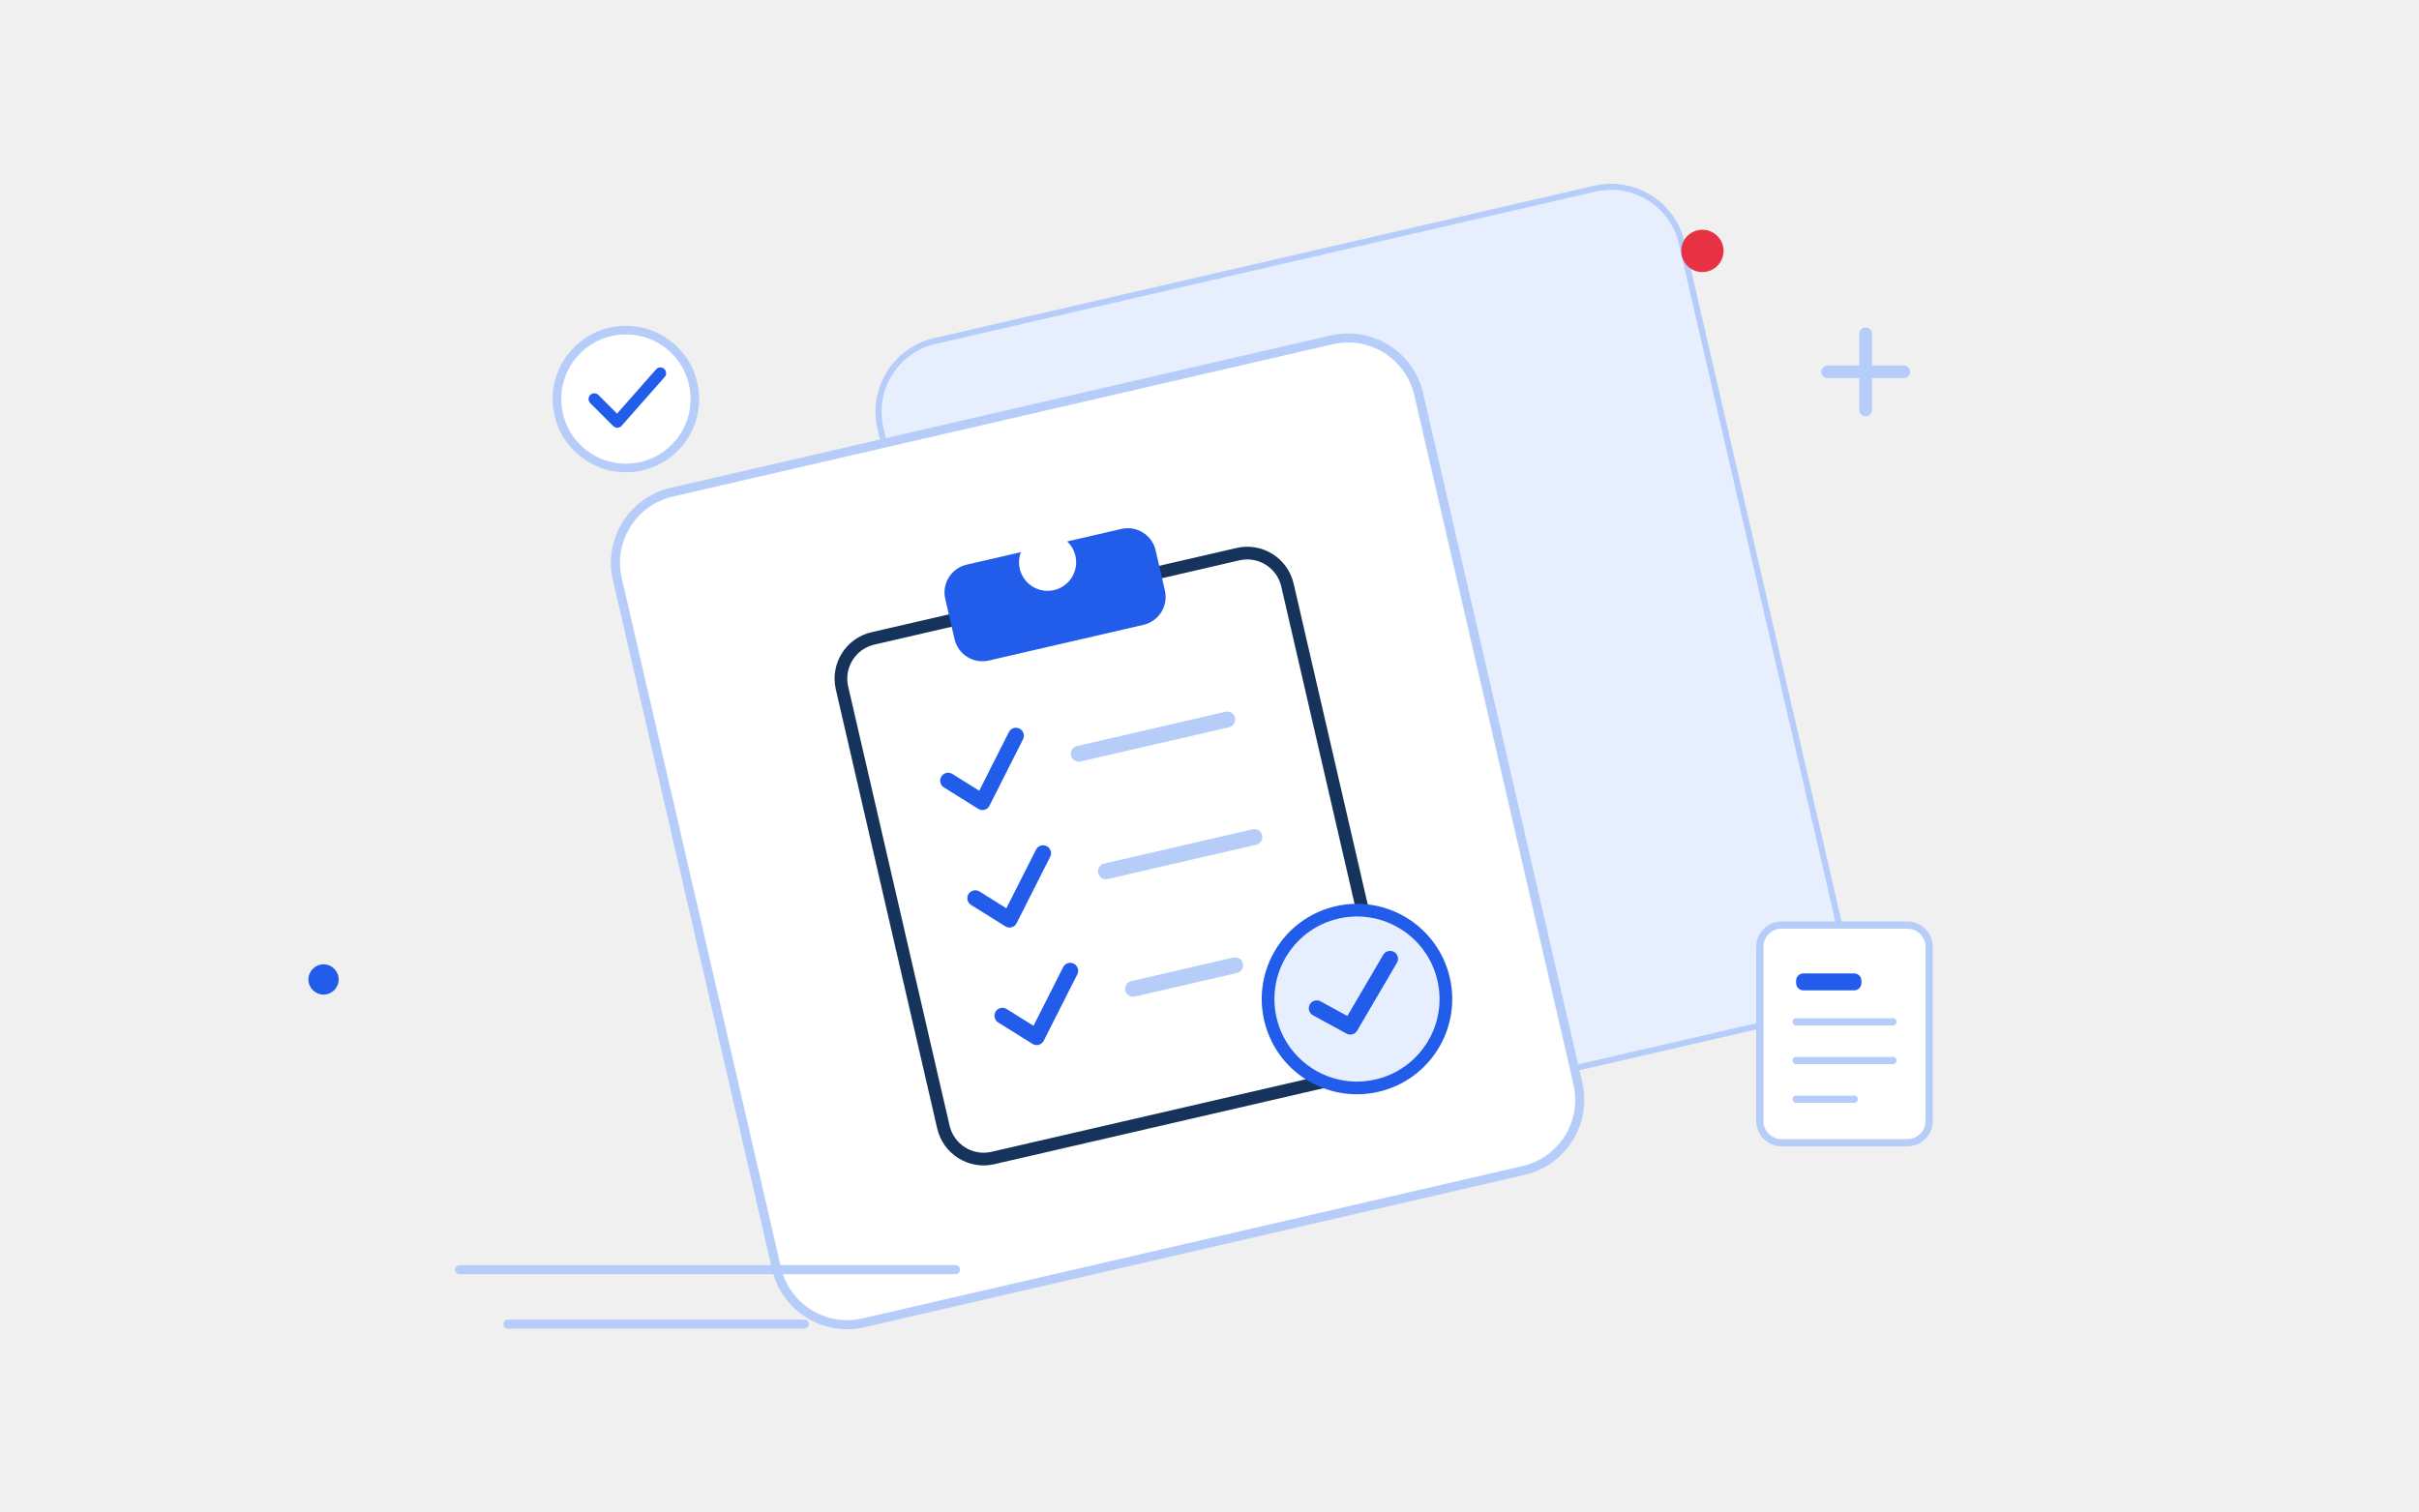
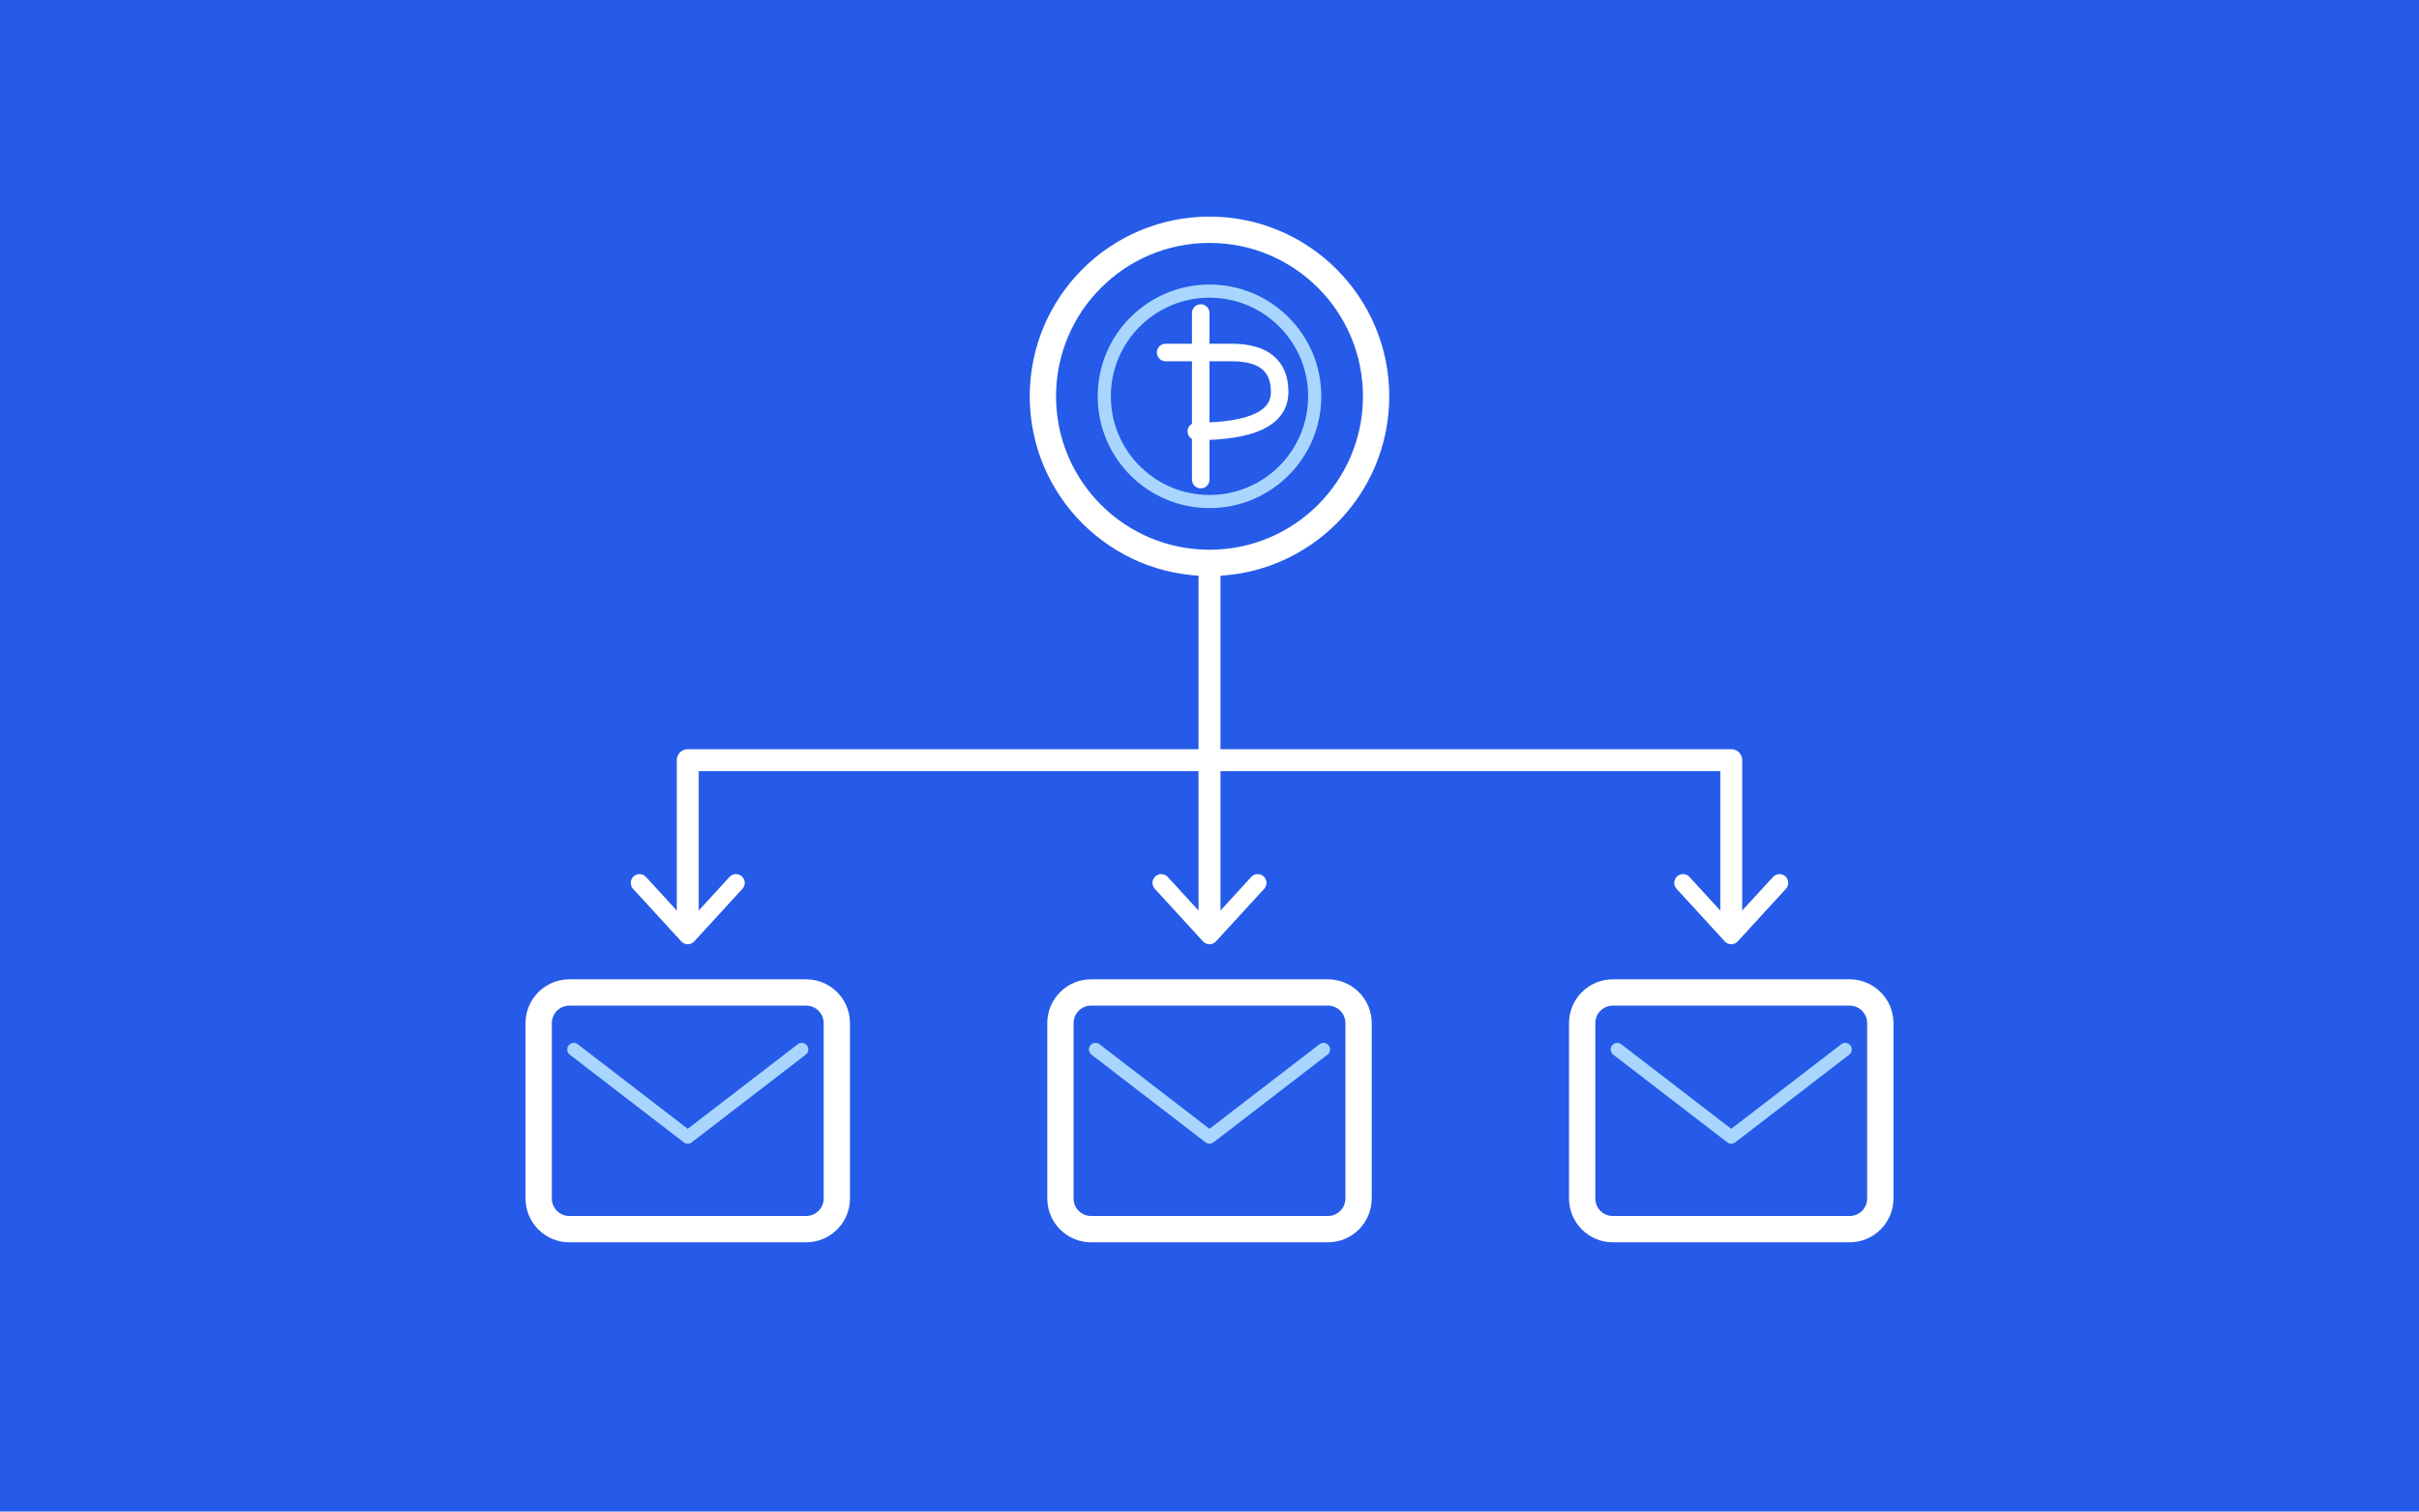
<svg xmlns="http://www.w3.org/2000/svg" viewBox="0 0 800 500" width="800" height="500" fill="none" aria-hidden="true" focusable="false" data-wcs-illustration="14">
-   <g transform="translate(450 225) scale(1) rotate(-13)">
-     <rect x="-136" y="-141" width="272" height="282" rx="24" fill="#E7EFFF" stroke="#B7CDF9" stroke-width="2" />
+   <rect width="800" height="500" fill="#255BE8" />
+   <g transform="translate(110 32.5) scale(1.45)">
+     <circle cx="200" cy="68" r="38" fill="none" stroke="#FFFFFF" stroke-width="6" stroke-linecap="round" stroke-linejoin="round" />
+     <circle cx="200" cy="68" r="24" fill="none" stroke="#A9D6FF" stroke-width="3" stroke-linecap="round" stroke-linejoin="round" />
+     <path d="M190 58H205Q216 58 216 67Q216 76 197 76M198 49V87" fill="none" stroke="#FFFFFF" stroke-width="4" stroke-linecap="round" stroke-linejoin="round" />
+     <path d="M200 107V151M81 151H319M81 151V190M200 151V190M319 151V190" fill="none" stroke="#FFFFFF" stroke-width="5" stroke-linecap="round" stroke-linejoin="round" />
+     <path d="M70 179L81 191L92 179M189 179L200 191L211 179M308 179L319 191L330 179" fill="none" stroke="#FFFFFF" stroke-width="4" stroke-linecap="round" stroke-linejoin="round" />
+     <rect x="47" y="204" width="68" height="54" rx="7" fill="none" stroke="#FFFFFF" stroke-width="6" stroke-linecap="round" stroke-linejoin="round" />
+     <path d="M55 217L81 237L107 217" fill="none" stroke="#A9D6FF" stroke-width="3" stroke-linecap="round" stroke-linejoin="round" />
+     <rect x="166" y="204" width="68" height="54" rx="7" fill="none" stroke="#FFFFFF" stroke-width="6" stroke-linecap="round" stroke-linejoin="round" />
+     <path d="M174 217L200 237L226 217" fill="none" stroke="#A9D6FF" stroke-width="3" stroke-linecap="round" stroke-linejoin="round" />
+     <rect x="285" y="204" width="68" height="54" rx="7" fill="none" stroke="#FFFFFF" stroke-width="6" stroke-linecap="round" stroke-linejoin="round" />
+     <path d="M293 217L319 237L345 217" fill="none" stroke="#A9D6FF" stroke-width="3" stroke-linecap="round" stroke-linejoin="round" />
  </g>
-   <g transform="translate(363 275) scale(1) rotate(-13)">
-     <rect x="-136" y="-141" width="272" height="282" rx="24" fill="#FFFFFF" stroke="#B7CDF9" stroke-width="3" />
-   </g>
-   <g transform="translate(367 275) scale(1.05) rotate(-13)">
-     <rect x="-72" y="-76" width="144" height="168" rx="13" fill="#FFFFFF" stroke="#16335B" stroke-width="4" />
-     <rect x="-34" y="-92" width="68" height="31" rx="9" fill="#225CEB" />
-     <circle cx="0" cy="-87" r="9" fill="#FFFFFF" />
-     <path d="M-46-27L-37-18-22-36M-46 11L-37 20-22 2M-46 49L-37 58-22 40" fill="none" stroke="#225CEB" stroke-width="5" stroke-linecap="round" stroke-linejoin="round" />
-     <path d="M-4-26H44M-4 12H44M-4 50H29" fill="none" stroke="#B7CDF9" stroke-width="5" stroke-linecap="round" stroke-linejoin="round" />
-     <circle cx="64" cy="69" r="28" fill="#E7EFFF" stroke="#225CEB" stroke-width="4" />
-     <path d="M51 69L60 77 77 59" fill="none" stroke="#225CEB" stroke-width="5" stroke-linecap="round" stroke-linejoin="round" />
-   </g>
-   <g transform="translate(610 342) scale(0.8)">
-     <rect x="-35" y="-45" width="70" height="90" rx="9" fill="#FFFFFF" stroke="#B7CDF9" stroke-width="3" />
-     <rect x="-20" y="-25" width="27" height="7" rx="3" fill="#225CEB" />
-     <path d="M-20-5H20M-20 11H20M-20 27H4" fill="none" stroke="#B7CDF9" stroke-width="3" stroke-linecap="round" stroke-linejoin="round" />
-   </g>
-   <g transform="translate(207 132) scale(0.95)">
-     <circle cx="0" cy="0" r="24" fill="#FFFFFF" stroke="#B7CDF9" stroke-width="3" />
-     <path d="M-11 0L-3 8 12-9" fill="none" stroke="#225CEB" stroke-width="4" stroke-linecap="round" stroke-linejoin="round" />
-   </g>
-   <path d="M152 420H316M168 438H266" fill="none" stroke="#B7CDF9" stroke-width="3" stroke-linecap="round" stroke-linejoin="round" />
-   <g transform="translate(617 123) scale(1.4)">
-     <path d="M0-9V9M-9 0H9" fill="none" stroke="#B7CDF9" stroke-width="3" stroke-linecap="round" stroke-linejoin="round" />
-   </g>
-   <circle cx="563" cy="83" r="7" fill="#E83244" />
-   <circle cx="107" cy="324" r="5" fill="#225CEB" />
</svg>
